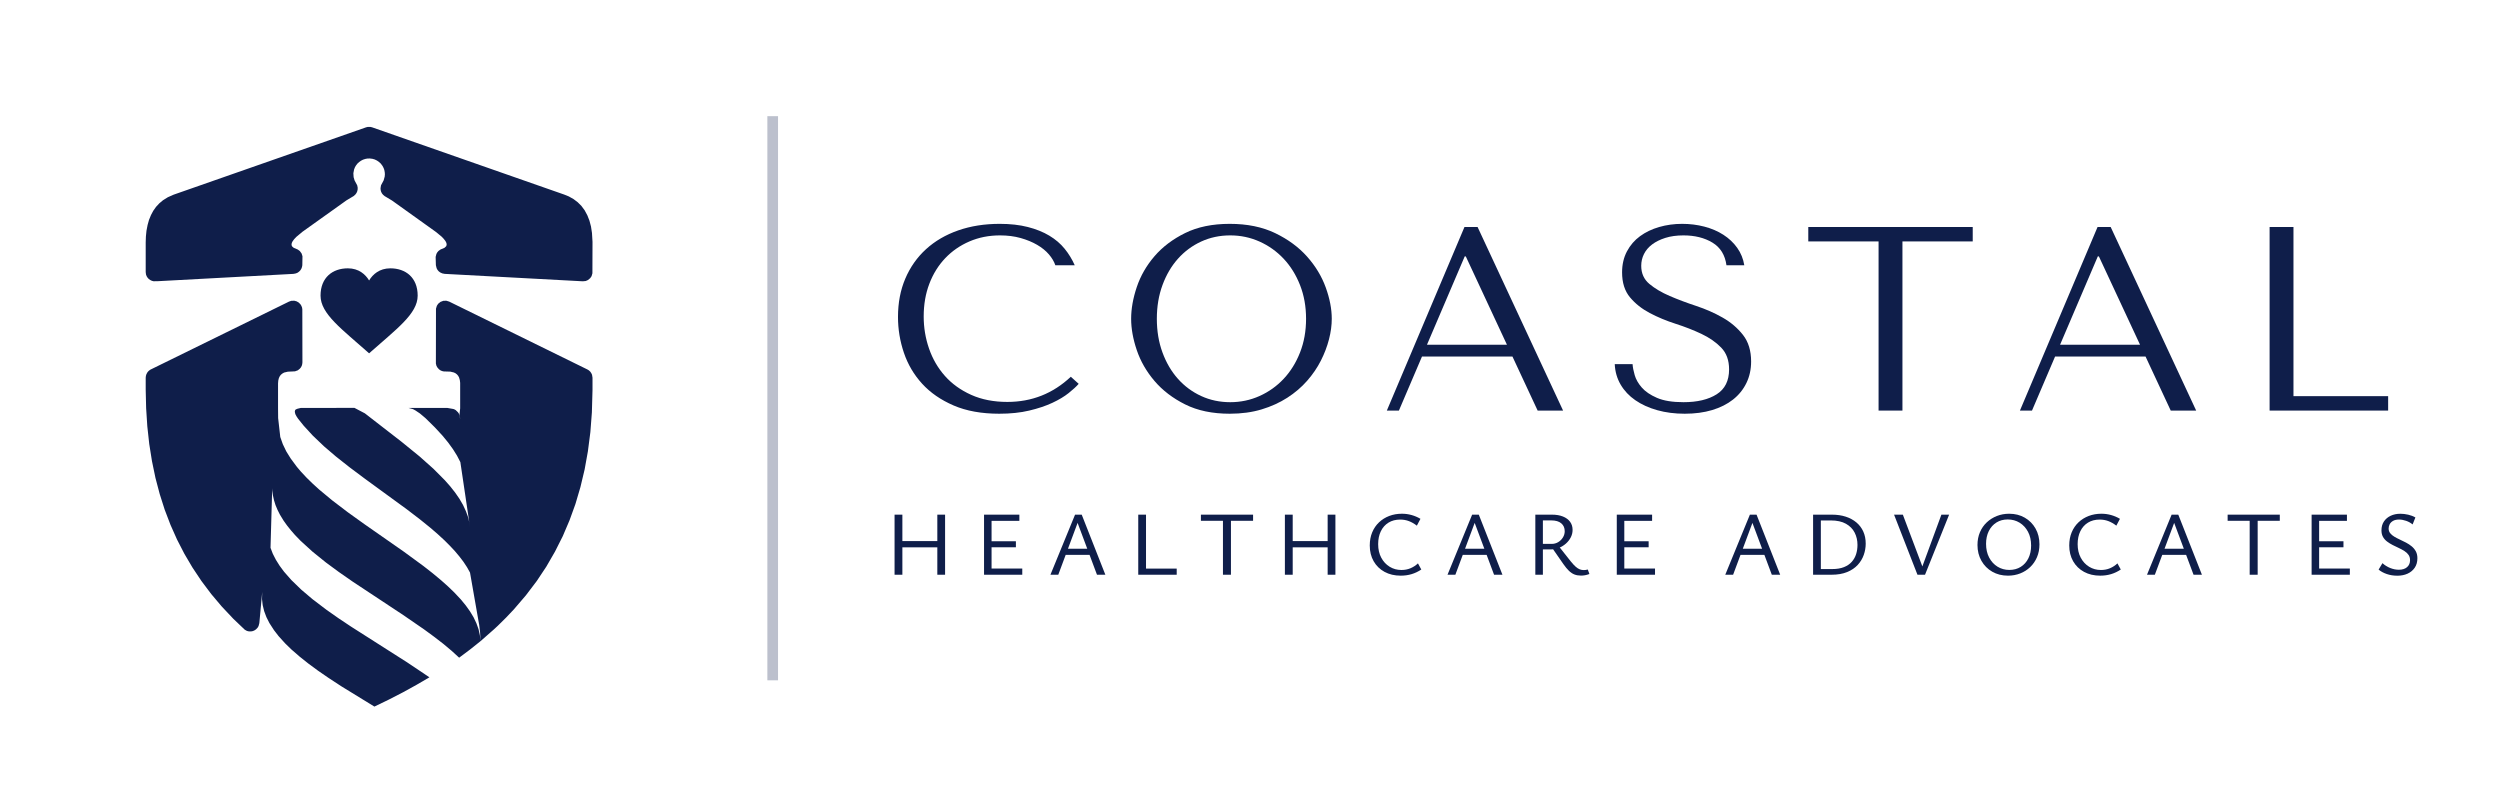
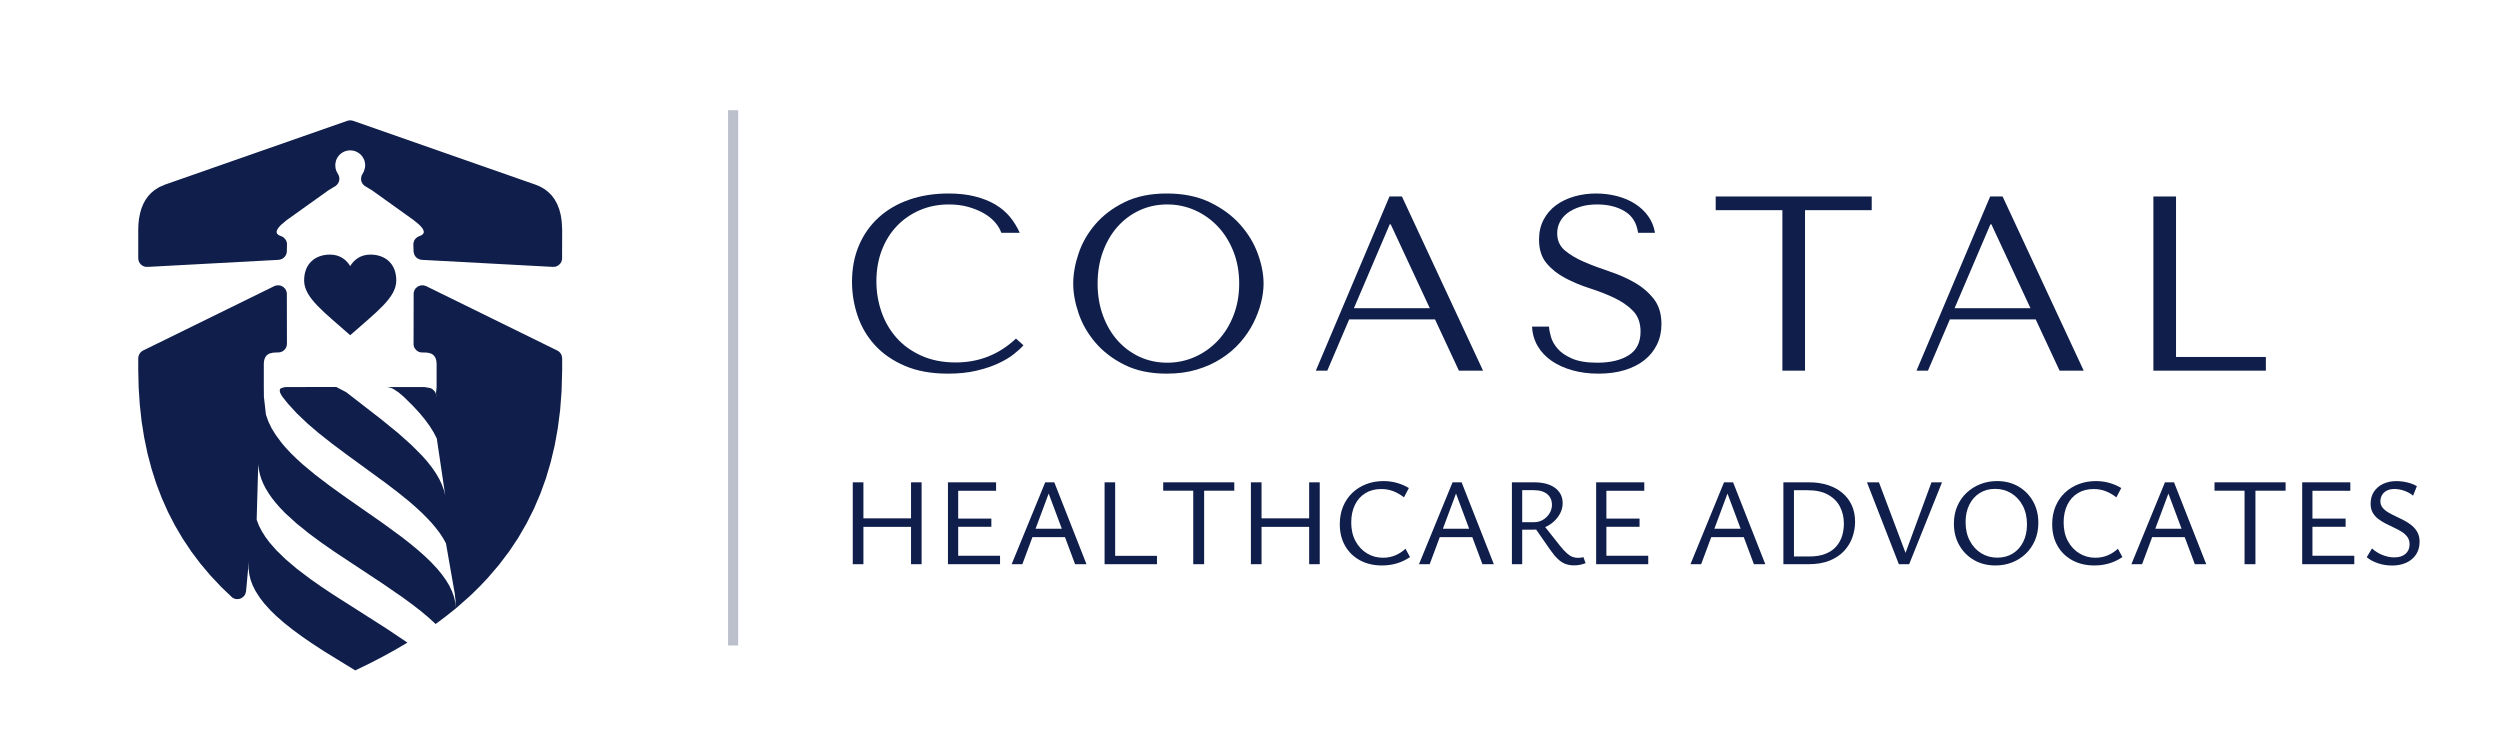
- <svg xmlns="http://www.w3.org/2000/svg" viewBox="0 0 257.38 82.00" width="257.38" height="82.00" role="img" aria-label="Coastal Healthcare Advocates">
+ <svg xmlns="http://www.w3.org/2000/svg" viewBox="0 0 271.27 82.00" width="271.27" height="82.00" role="img" aria-label="Coastal Healthcare Advocates">
  <g transform="translate(8.000 8.000) scale(0.5)">
    <path d="M 16.47 41.9 L 44.45 40.39 L 44.94 40.29 L 45.29 40.14 L 45.59 39.92 L 45.85 39.65 L 46.05 39.33 L 46.18 38.98 L 46.25 38.61 L 46.28 36.76 L 46.09 36.17 L 45.71 35.67 L 45.31 35.38 L 44.47 35.02 L 44.14 34.73 L 44.05 34.52 L 44.03 34.26 L 44.1 33.99 L 44.24 33.7 L 44.56 33.26 L 45.01 32.78 L 46.24 31.75 L 55.33 25.26 L 56.83 24.36 L 57.2 24.02 L 57.41 23.72 L 57.56 23.38 L 57.64 23.01 L 57.65 22.64 L 57.55 22.16 L 57.01 21.15 L 56.81 20.48 L 56.76 19.67 L 56.91 18.88 L 57.09 18.43 L 57.3 18.07 L 57.59 17.69 L 57.96 17.35 L 58.3 17.11 L 58.74 16.88 L 59.2 16.73 L 59.61 16.65 L 60.11 16.63 L 60.69 16.7 L 61.17 16.84 L 61.62 17.06 L 62.04 17.35 L 62.41 17.69 L 62.76 18.16 L 62.99 18.6 L 63.13 18.99 L 63.22 19.47 L 63.25 19.88 L 63.21 20.36 L 62.99 21.15 L 62.45 22.16 L 62.35 22.77 L 62.38 23.14 L 62.48 23.5 L 62.65 23.83 L 62.89 24.12 L 63.17 24.36 L 64.72 25.29 L 73.72 31.73 L 74.95 32.74 L 75.35 33.16 L 75.7 33.6 L 75.88 33.94 L 75.96 34.22 L 75.96 34.45 L 75.87 34.7 L 75.53 35.02 L 74.69 35.38 L 74.29 35.67 L 74.04 35.96 L 73.86 36.28 L 73.7 36.89 L 73.75 38.61 L 73.9 39.22 L 74.07 39.55 L 74.31 39.84 L 74.61 40.08 L 75.06 40.29 L 75.55 40.39 L 104 41.92 L 104.61 41.86 L 105.06 41.66 L 105.53 41.27 L 105.81 40.86 L 105.98 40.27 L 106 33.8 L 105.89 31.97 L 105.69 30.65 L 105.37 29.44 L 104.94 28.34 L 104.38 27.3 L 103.72 26.41 L 102.96 25.65 L 102.09 24.99 L 101.11 24.44 L 100.17 24.06 L 60.63 10.22 L 60.26 10.13 L 59.74 10.13 L 59.37 10.22 L 19.76 24.08 L 18.56 24.61 L 17.55 25.24 L 16.79 25.88 L 16.14 26.58 L 15.56 27.4 L 15.09 28.28 L 14.68 29.28 L 14.39 30.32 L 14.16 31.51 L 14.04 32.72 L 14 33.9 L 14 40.03 L 14.06 40.51 L 14.19 40.86 L 14.39 41.18 L 14.64 41.45 L 14.94 41.66 L 15.27 41.82 L 15.63 41.91 L 16.47 41.9 Z M 69.53 68.51 L 70.47 69.14 L 71.6 70.09 L 73.53 71.99 L 75.11 73.7 L 76.26 75.1 L 77.27 76.49 L 78.1 77.82 L 78.79 79.15 L 80.8 92.7 L 80.61 91.45 L 80.33 90.34 L 79.92 89.23 L 79.33 87.96 L 78.59 86.69 L 77.72 85.43 L 76.72 84.16 L 75.6 82.89 L 73.24 80.52 L 70.39 77.98 L 66.69 74.97 L 59.13 69.11 L 56.982 67.982 L 45.92 68 L 45.25 68.16 L 44.88 68.32 L 44.76 68.48 L 44.7 68.79 L 44.81 69.27 L 45.06 69.74 L 45.38 70.22 L 46.52 71.64 L 48.41 73.7 L 50.74 75.92 L 53.15 77.98 L 55.96 80.2 L 59.13 82.57 L 67.82 88.91 L 70.51 90.97 L 72.66 92.71 L 74.13 93.98 L 75.51 95.25 L 76.62 96.36 L 77.66 97.47 L 78.59 98.58 L 79.43 99.68 L 80.16 100.79 L 80.78 101.9 L 82.6 112.3 L 82.67 112.66 L 82.852 114.244 L 82.944 116.015 L 85.69 113.6 L 86.52 112.83 L 88.21 111.16 L 89.8 109.48 L 92.27 106.6 L 94.53 103.62 L 96.49 100.67 L 98.28 97.57 L 99.88 94.39 L 101.27 91.13 L 102.48 87.79 L 103.51 84.3 L 104.38 80.65 L 105.05 76.93 L 105.56 72.97 L 105.87 68.92 L 106 64.31 L 106 61.77 L 105.9 61.16 L 105.74 60.82 L 105.53 60.52 L 105.25 60.26 L 104.94 60.07 L 76.49 46.1 L 75.9 45.92 L 75.28 45.94 L 74.7 46.16 L 74.22 46.55 L 73.95 46.96 L 73.77 47.56 L 73.75 58.85 L 73.87 59.33 L 74.05 59.65 L 74.38 60.03 L 74.68 60.25 L 75.02 60.4 L 75.38 60.48 L 76.72 60.52 L 77.44 60.69 L 77.78 60.85 L 78.1 61.1 L 78.33 61.37 L 78.52 61.71 L 78.68 62.26 L 78.75 62.83 L 78.75 68.08 L 78.62 69.31 L 78.72 69.97 L 78.73 70.09 L 78.74 70.28 L 78.64 69.58 L 78.47 69.14 L 78.3 68.89 L 77.83 68.44 L 77.48 68.25 L 77.22 68.19 L 76.14 68 L 68.13 68 L 69.05 68.25 L 69.53 68.51 Z M 14 64.21 L 14.09 68.05 L 14.33 71.76 L 14.73 75.42 L 15.29 78.94 L 16.01 82.41 L 16.89 85.74 L 17.91 88.94 L 19.11 92.08 L 20.45 95.09 L 21.97 98.04 L 23.63 100.86 L 25.47 103.62 L 27.49 106.31 L 29.65 108.87 L 32.05 111.42 L 34.41 113.67 L 34.85 113.91 L 35.21 114 L 35.7 114.01 L 36.07 113.94 L 36.41 113.79 L 36.72 113.58 L 37.06 113.22 L 37.24 112.9 L 37.4 112.3 L 37.99 105.89 L 37.95 107.37 L 38.09 108.6 L 38.39 109.83 L 38.85 111.06 L 39.47 112.29 L 40.42 113.76 L 41.37 114.99 L 42.71 116.47 L 43.97 117.7 L 45.66 119.17 L 47.52 120.65 L 49.53 122.13 L 51.67 123.6 L 54.3 125.32 L 61.09 129.49 L 64.12 128.02 L 66.99 126.54 L 69.73 125.03 L 72.42 123.46 L 67.86 120.4 L 56.28 113.02 L 53.7 111.3 L 51.25 109.58 L 48.34 107.37 L 46.02 105.4 L 43.99 103.43 L 42.48 101.71 L 41.57 100.48 L 40.8 99.25 L 40.17 98.02 L 39.7 96.79 L 40.09 83.08 L 40.03 84.06 L 40.07 85.05 L 40.2 86.03 L 40.42 87.01 L 40.73 88 L 41.14 88.98 L 41.64 89.97 L 42.39 91.2 L 43.09 92.18 L 43.87 93.16 L 44.73 94.15 L 45.92 95.38 L 48.35 97.59 L 51.1 99.81 L 53.76 101.77 L 56.59 103.74 L 67.01 110.63 L 71.3 113.58 L 73.32 115.06 L 75.23 116.53 L 77 118.01 L 78.54 119.42 L 80.77 117.75 L 82.944 116.015 L 82.81 114.81 L 82.54 113.58 L 82.1 112.35 L 81.52 111.12 L 80.78 109.89 L 79.9 108.66 L 78.89 107.43 L 77.51 105.96 L 76.23 104.73 L 74.85 103.5 L 73.07 102.02 L 71.18 100.54 L 67.15 97.59 L 59.04 91.93 L 55.61 89.47 L 52.38 87.01 L 49.72 84.8 L 48.37 83.57 L 47.11 82.34 L 45.96 81.11 L 45.13 80.13 L 43.85 78.4 L 42.94 76.93 L 42.23 75.45 L 41.71 73.98 L 41.27 70.09 L 41.25 68.06 L 41.25 62.94 L 41.3 62.35 L 41.42 61.86 L 41.61 61.46 L 41.84 61.16 L 42.16 60.9 L 42.5 60.71 L 43.27 60.53 L 44.74 60.46 L 45.32 60.25 L 45.71 59.94 L 45.95 59.66 L 46.13 59.33 L 46.23 58.97 L 46.27 58.6 L 46.25 47.68 L 46.19 47.31 L 46.05 46.96 L 45.86 46.65 L 45.51 46.3 L 45.08 46.05 L 44.6 45.92 L 43.98 45.94 L 43.51 46.1 L 14.95 60.12 L 14.65 60.34 L 14.39 60.61 L 14.15 61.04 L 14.04 61.4 L 14 61.77 L 14 64.21 Z" fill="#0F1E4A" />
    <g transform="translate(0 3.0) translate(60 30) scale(1.25) translate(-60 -30)">
      <path d="M60 49 C55.5 45 52 42.5 52 39.5 C52 36.5 54 35 56.5 35 C58.3 35 59.4 36 60 37 C60.6 36 61.7 35 63.5 35 C66 35 68 36.5 68 39.5 C68 42.5 64.5 45 60 49 Z" fill="#0F1E4A" />
    </g>
  </g>
  <rect x="79.000" y="11.960" width="1.1" height="58.080" fill="#0F1E4A" opacity="0.28" />
  <g fill="#0F1E4A">
-     <path transform="translate(91.1 42.27) scale(0.027 -0.027)" d="M709 129Q607 33 467 33Q389 33 329.0 60.0Q269 87 229.0 132.0Q189 177 168.5 236.0Q148 295 148 359Q148 427 169.5 483.5Q191 540 230.0 581.0Q269 622 322.5 645.0Q376 668 439 668Q482 668 517.5 658.0Q553 648 580.5 632.0Q608 616 625.5 595.5Q643 575 650 554H724Q709 588 685.5 617.0Q662 646 627.0 667.0Q592 688 545.0 700.0Q498 712 438 712Q351 712 279.5 687.0Q208 662 157.0 615.5Q106 569 78.0 503.5Q50 438 50 357Q50 287 72.5 220.5Q95 154 142.0 102.5Q189 51 262.0 19.5Q335 -12 436 -12Q500 -12 550.5 0.0Q601 12 638.5 29.5Q676 47 701.0 67.0Q726 87 739 102Z" />
-     <path transform="translate(115.103 42.27) scale(0.027 -0.027)" d="M50 350Q50 294 71.5 230.5Q93 167 139.0 113.0Q185 59 256.0 23.5Q327 -12 426 -12Q493 -12 547.5 4.5Q602 21 645.5 49.0Q689 77 721.0 113.5Q753 150 773.5 190.5Q794 231 804.5 272.0Q815 313 815 350Q815 406 792.0 469.5Q769 533 721.0 587.0Q673 641 599.5 676.5Q526 712 426 712Q327 712 256.0 677.0Q185 642 139.0 588.5Q93 535 71.5 471.0Q50 407 50 350ZM148 350Q148 420 169.5 478.5Q191 537 228.5 579.0Q266 621 317.0 644.5Q368 668 428 668Q487 668 539.5 644.5Q592 621 631.5 579.0Q671 537 694.0 478.5Q717 420 717 350Q717 280 694.0 221.5Q671 163 631.5 121.0Q592 79 539.5 55.5Q487 32 428 32Q368 32 317.0 55.5Q266 79 228.5 121.0Q191 163 169.5 221.5Q148 280 148 350Z" />
-     <path transform="translate(141.968 42.27) scale(0.027 -0.027)" d="M509 206 605 0H702L376 700H326L30 0H76L164 206ZM488 251H183L327 588H331Z" />
-     <path transform="translate(165.242 42.27) scale(0.027 -0.027)" d="M37 177Q39 134 59.5 99.0Q80 64 115.5 39.5Q151 15 199.0 1.5Q247 -12 304 -12Q362 -12 408.5 2.0Q455 16 488.0 42.0Q521 68 539.0 105.0Q557 142 557 187Q557 249 526.0 288.5Q495 328 448.5 354.5Q402 381 347.5 399.0Q293 417 246.5 437.0Q200 457 169.0 483.0Q138 509 138 552Q138 576 148.5 597.0Q159 618 179.5 633.5Q200 649 230.0 658.5Q260 668 299 668Q364 668 409.5 640.5Q455 613 463 554H531Q525 591 504.0 620.5Q483 650 451.0 670.5Q419 691 378.5 701.5Q338 712 294 712Q248 712 206.5 700.0Q165 688 133.5 665.0Q102 642 83.5 607.0Q65 572 65 527Q65 468 95.0 432.0Q125 396 170.5 372.0Q216 348 269.0 331.0Q322 314 367.5 292.5Q413 271 443.0 240.0Q473 209 473 157Q473 92 425.5 62.0Q378 32 299 32Q236 32 198.0 48.5Q160 65 140.0 88.0Q120 111 113.0 135.5Q106 160 105 177Z" />
-     <path transform="translate(185.627 42.27) scale(0.027 -0.027)" d="M379 0V645H647V700H20V645H288V0Z" />
-     <path transform="translate(207.146 42.27) scale(0.027 -0.027)" d="M509 206 605 0H702L376 700H326L30 0H76L164 206ZM488 251H183L327 588H331Z" />
-     <path transform="translate(230.42 42.27) scale(0.027 -0.027)" d="M120 0V700H211V55H572V0Z" />
+     <path transform="translate(91.1 40.22) scale(0.027 -0.027)" d="M709 129Q607 33 467 33Q389 33 329.0 60.0Q269 87 229.0 132.0Q189 177 168.5 236.0Q148 295 148 359Q148 427 169.5 483.5Q191 540 230.0 581.0Q269 622 322.5 645.0Q376 668 439 668Q482 668 517.5 658.0Q553 648 580.5 632.0Q608 616 625.5 595.5Q643 575 650 554H724Q709 588 685.5 617.0Q662 646 627.0 667.0Q592 688 545.0 700.0Q498 712 438 712Q351 712 279.5 687.0Q208 662 157.0 615.5Q106 569 78.0 503.5Q50 438 50 357Q50 287 72.5 220.5Q95 154 142.0 102.5Q189 51 262.0 19.5Q335 -12 436 -12Q500 -12 550.5 0.0Q601 12 638.5 29.5Q676 47 701.0 67.0Q726 87 739 102Z" />
+     <path transform="translate(115.103 40.22) scale(0.027 -0.027)" d="M50 350Q50 294 71.5 230.5Q93 167 139.0 113.0Q185 59 256.0 23.5Q327 -12 426 -12Q493 -12 547.5 4.5Q602 21 645.5 49.0Q689 77 721.0 113.5Q753 150 773.5 190.5Q794 231 804.5 272.0Q815 313 815 350Q815 406 792.0 469.5Q769 533 721.0 587.0Q673 641 599.5 676.5Q526 712 426 712Q327 712 256.0 677.0Q185 642 139.0 588.5Q93 535 71.5 471.0Q50 407 50 350ZM148 350Q148 420 169.5 478.5Q191 537 228.5 579.0Q266 621 317.0 644.5Q368 668 428 668Q487 668 539.5 644.5Q592 621 631.5 579.0Q671 537 694.0 478.5Q717 420 717 350Q717 280 694.0 221.5Q671 163 631.5 121.0Q592 79 539.5 55.5Q487 32 428 32Q368 32 317.0 55.5Q266 79 228.5 121.0Q191 163 169.5 221.5Q148 280 148 350Z" />
+     <path transform="translate(141.968 40.22) scale(0.027 -0.027)" d="M509 206 605 0H702L376 700H326L30 0H76L164 206ZM488 251H183L327 588H331Z" />
+     <path transform="translate(165.242 40.22) scale(0.027 -0.027)" d="M37 177Q39 134 59.5 99.0Q80 64 115.5 39.5Q151 15 199.0 1.5Q247 -12 304 -12Q362 -12 408.5 2.0Q455 16 488.0 42.0Q521 68 539.0 105.0Q557 142 557 187Q557 249 526.0 288.5Q495 328 448.5 354.5Q402 381 347.5 399.0Q293 417 246.5 437.0Q200 457 169.0 483.0Q138 509 138 552Q138 576 148.5 597.0Q159 618 179.5 633.5Q200 649 230.0 658.5Q260 668 299 668Q364 668 409.5 640.5Q455 613 463 554H531Q525 591 504.0 620.5Q483 650 451.0 670.5Q419 691 378.5 701.5Q338 712 294 712Q248 712 206.5 700.0Q165 688 133.5 665.0Q102 642 83.5 607.0Q65 572 65 527Q65 468 95.0 432.0Q125 396 170.5 372.0Q216 348 269.0 331.0Q322 314 367.5 292.5Q413 271 443.0 240.0Q473 209 473 157Q473 92 425.5 62.0Q378 32 299 32Q236 32 198.0 48.5Q160 65 140.0 88.0Q120 111 113.0 135.5Q106 160 105 177Z" />
+     <path transform="translate(185.627 40.22) scale(0.027 -0.027)" d="M379 0V645H647V700H20V645H288V0Z" />
+     <path transform="translate(207.146 40.22) scale(0.027 -0.027)" d="M509 206 605 0H702L376 700H326L30 0H76L164 206ZM488 251H183L327 588H331Z" />
+     <path transform="translate(230.42 40.22) scale(0.027 -0.027)" d="M120 0V700H211V55H572V0Z" />
  </g>
  <g fill="#0F1E4A">
-     <path transform="translate(91.1 59.17) scale(0.0094 -0.0094)" d="M574.426 0V658H659.358V0ZM106.071 0V658H191.645V0ZM133.643 300.07V368.573H632.5V300.07Z" />
-     <path transform="translate(100.312 59.17) scale(0.0094 -0.0094)" d="M524.786 0H106.071V658H492.929V590.141H188.431V67.859H524.786ZM133.643 300.713V366.644H454.929V300.713Z" />
-     <path transform="translate(107.7756 59.17) scale(0.0094 -0.0094)" d="M548.997 0 320.213 611.999H353.143L125.145 0H39.213L308.856 658H381.858L640.715 0ZM157.642 217.783 182.214 285H475.856L511.715 217.783Z" />
-     <path transform="translate(116.1886 59.17) scale(0.0094 -0.0094)" d="M106.071 0V658H191.002V0ZM134 0V67.217H527.215V0Z" />
-     <path transform="translate(123.3796 59.17) scale(0.0094 -0.0094)" d="M268.712 0V658H356.216V0ZM27.286 590.783V658H598.642V590.783Z" />
-     <path transform="translate(131.285 59.17) scale(0.0094 -0.0094)" d="M574.426 0V658H659.358V0ZM106.071 0V658H191.645V0ZM133.643 300.07V368.573H632.5V300.07Z" />
-     <path transform="translate(140.497 59.17) scale(0.0094 -0.0094)" d="M394.714 -10.143Q294.143 -10.143 217.678 31.357Q141.214 72.857 98.393 147.535Q55.571 222.214 55.571 320.571Q55.571 400.286 82.286 464.357Q109 528.429 157.036 573.929Q205.072 619.429 269 643.786Q332.929 668.143 407.643 668.143Q462.072 668.143 513.572 653.822Q565.072 639.5 610.858 612.286L571.428 537.426Q528.214 570.712 483.999 587.426Q439.785 604.141 388.857 604.141Q315.358 604.141 261.037 570.82Q206.716 537.499 177.145 476.856Q147.574 416.214 147.574 334.715Q147.574 249.644 181.681 186.144Q215.788 122.644 273.68 87.287Q331.573 51.93 402.429 51.93Q456.929 51.93 502.714 71.502Q548.5 91.074 583.499 124.359L620.072 57.214Q570.215 23.571 514.286 6.714Q458.357 -10.143 394.714 -10.143Z" />
-     <path transform="translate(148.6562 59.17) scale(0.0094 -0.0094)" d="M548.997 0 320.213 611.999H353.143L125.145 0H39.213L308.856 658H381.858L640.715 0ZM157.642 217.783 182.214 285H475.856L511.715 217.783Z" />
-     <path transform="translate(157.0692 59.17) scale(0.0094 -0.0094)" d="M106 0V658H287.857Q357.357 658 408.036 637.786Q458.715 617.571 486.358 580.25Q514.001 542.928 514.001 490.714Q514.001 448.285 494.394 409.857Q474.786 371.428 441.465 341.607Q408.144 311.785 365.322 294.571Q322.501 277.357 275.286 277.357H137.643V337.786H285.786Q324 337.786 356.036 356.929Q388.071 376.072 407.964 408.071Q427.856 440.071 427.856 476.571Q427.856 531.214 390.035 563.142Q352.214 595.07 280.786 595.07H188.715V0ZM606.285 -9.429Q565.856 -9.429 534.356 2.857Q502.856 15.143 474.107 42.893Q445.357 70.643 412.643 117.357L286.5 299.071L354.072 323.072L493.358 147Q523.644 109.357 547.358 88.358Q571.072 67.358 592.286 59.215Q613.5 51.072 634.571 51.072Q642.928 51.072 655.607 52.072Q668.285 53.072 680.643 57.072L698.214 8.072Q671.714 -1.786 649.535 -5.607Q627.357 -9.429 606.285 -9.429Z" />
-     <path transform="translate(165.454 59.17) scale(0.0094 -0.0094)" d="M524.786 0H106.071V658H492.929V590.141H188.431V67.859H524.786ZM133.643 300.713V366.644H454.929V300.713Z" />
-     <path transform="translate(177.251 59.17) scale(0.0094 -0.0094)" d="M548.997 0 320.213 611.999H353.143L125.145 0H39.213L308.856 658H381.858L640.715 0ZM157.642 217.783 182.214 285H475.856L511.715 217.783Z" />
-     <path transform="translate(185.664 59.17) scale(0.0094 -0.0094)" d="M106.071 0V658H313Q394.857 658 462.714 636.25Q530.571 614.5 579.857 573.215Q629.143 531.929 655.75 473.215Q682.357 414.501 682.357 340.572Q682.357 278.072 661.143 217.286Q639.929 156.501 594.929 107.465Q549.929 58.429 478.607 29.214Q407.285 0 307.428 0ZM191.002 62.074H314.499Q391.428 62.074 444.677 83.538Q497.927 105.002 530.498 142.252Q563.069 179.501 577.676 226.715Q592.282 273.929 592.282 326.428Q592.282 400.142 561.497 460.892Q530.712 521.641 466.141 558.141Q401.57 594.641 299.499 594.641H191.002Z" />
-     <path transform="translate(194.6222 59.17) scale(0.0094 -0.0094)" d="M296.141 0 39.928 658H136.146L376.501 20.143H323.785L558.354 658H643L379.072 0Z" />
-     <path transform="translate(203.0634 59.17) scale(0.0094 -0.0094)" d="M389.285 -10.143Q292.643 -10.143 217.285 33.178Q141.928 76.5 98.75 152.643Q55.571 228.786 55.571 325.428Q55.571 402.572 82.5 465.679Q109.428 528.786 157.5 573.786Q205.572 618.786 268.179 643.465Q330.786 668.143 402.5 668.143Q498.857 668.143 573.714 624.822Q648.572 581.5 691.429 505.857Q734.286 430.214 734.286 332.572Q734.286 255.428 707.357 192.321Q680.428 129.214 633 83.893Q585.571 38.571 523.285 14.214Q461 -10.143 389.285 -10.143ZM404.072 52.573Q475.571 52.573 529.463 86.216Q583.355 119.858 613.14 180.179Q642.925 240.5 642.925 319.714Q642.925 406.285 608.961 470.285Q574.997 534.284 517.105 569.855Q459.213 605.427 386.428 605.427Q316.858 605.427 263.287 572.106Q209.716 538.784 179.61 478.464Q149.503 418.143 149.503 338.286Q149.503 252.358 183.467 188.037Q217.431 123.716 275.18 88.145Q332.93 52.573 404.072 52.573Z" />
-     <path transform="translate(212.5104 59.17) scale(0.0094 -0.0094)" d="M394.714 -10.143Q294.143 -10.143 217.678 31.357Q141.214 72.857 98.393 147.535Q55.571 222.214 55.571 320.571Q55.571 400.286 82.286 464.357Q109 528.429 157.036 573.929Q205.072 619.429 269 643.786Q332.929 668.143 407.643 668.143Q462.072 668.143 513.572 653.822Q565.072 639.5 610.858 612.286L571.428 537.426Q528.214 570.712 483.999 587.426Q439.785 604.141 388.857 604.141Q315.358 604.141 261.037 570.82Q206.716 537.499 177.145 476.856Q147.574 416.214 147.574 334.715Q147.574 249.644 181.681 186.144Q215.788 122.644 273.68 87.287Q331.573 51.93 402.429 51.93Q456.929 51.93 502.714 71.502Q548.5 91.074 583.499 124.359L620.072 57.214Q570.215 23.571 514.286 6.714Q458.357 -10.143 394.714 -10.143Z" />
-     <path transform="translate(220.6696 59.17) scale(0.0094 -0.0094)" d="M548.997 0 320.213 611.999H353.143L125.145 0H39.213L308.856 658H381.858L640.715 0ZM157.642 217.783 182.214 285H475.856L511.715 217.783Z" />
-     <path transform="translate(229.0826 59.17) scale(0.0094 -0.0094)" d="M268.712 0V658H356.216V0ZM27.286 590.783V658H598.642V590.783Z" />
-     <path transform="translate(236.988 59.17) scale(0.0094 -0.0094)" d="M524.786 0H106.071V658H492.929V590.141H188.431V67.859H524.786ZM133.643 300.713V366.644H454.929V300.713Z" />
-     <path transform="translate(244.4516 59.17) scale(0.0094 -0.0094)" d="M390.142 159.643Q390.142 193.714 373.356 217.643Q356.571 241.571 328.499 259.535Q300.428 277.499 267.071 292.892Q233.714 308.285 200.249 325.285Q166.785 342.285 138.714 363.499Q110.643 384.714 93.857 414.321Q77.071 443.928 77.071 485.714Q77.071 542.643 104.036 583.214Q131 623.786 177.964 645.821Q224.929 667.857 284.357 667.857Q325.5 667.857 369.929 657.679Q414.357 647.5 448.786 627.143L418.143 550.856Q387.928 576.285 347.321 590.392Q306.714 604.499 269 604.499Q230.143 604.499 204.679 590.142Q179.215 575.785 167.394 553.571Q155.573 531.357 155.573 505.928Q155.573 476.429 172.751 454.893Q189.93 433.357 218.001 416.679Q246.072 400 279.644 384.608Q313.215 369.215 346.679 351.608Q380.144 334 408.215 310.893Q436.286 287.786 453.465 256.108Q470.643 224.429 470.643 180.858Q470.643 119.929 441.572 76.964Q412.5 34 362.929 11.679Q313.357 -10.643 251.143 -10.643Q188.5 -10.643 134.678 7.964Q80.857 26.571 45.857 56.285L88 126.715Q124.215 93.358 172 74.037Q219.786 54.715 267.929 54.715Q325 54.715 357.571 83.179Q390.142 111.643 390.142 159.643Z" />
+     <path transform="translate(91.1 61.22) scale(0.0135 -0.0135)" d="M574.426 0V658H659.358V0ZM106.071 0V658H191.645V0ZM133.643 300.07V368.573H632.5V300.07Z" />
+     <path transform="translate(101.4275 61.22) scale(0.0135 -0.0135)" d="M524.786 0H106.071V658H492.929V590.141H188.431V67.859H524.786ZM133.643 300.713V366.644H454.929V300.713Z" />
+     <path transform="translate(109.244 61.22) scale(0.0135 -0.0135)" d="M548.997 0 320.213 611.999H353.143L125.145 0H39.213L308.856 658H381.858L640.715 0ZM157.642 217.783 182.214 285H475.856L511.715 217.783Z" />
+     <path transform="translate(118.424 61.22) scale(0.0135 -0.0135)" d="M106.071 0V658H191.002V0ZM134 0V67.217H527.215V0Z" />
+     <path transform="translate(125.849 61.22) scale(0.0135 -0.0135)" d="M268.712 0V658H356.216V0ZM27.286 590.783V658H598.642V590.783Z" />
+     <path transform="translate(134.3 61.22) scale(0.0135 -0.0135)" d="M574.426 0V658H659.358V0ZM106.071 0V658H191.645V0ZM133.643 300.07V368.573H632.5V300.07Z" />
+     <path transform="translate(144.6275 61.22) scale(0.0135 -0.0135)" d="M394.714 -10.143Q294.143 -10.143 217.678 31.357Q141.214 72.857 98.393 147.535Q55.571 222.214 55.571 320.571Q55.571 400.286 82.286 464.357Q109 528.429 157.036 573.929Q205.072 619.429 269 643.786Q332.929 668.143 407.643 668.143Q462.072 668.143 513.572 653.822Q565.072 639.5 610.858 612.286L571.428 537.426Q528.214 570.712 483.999 587.426Q439.785 604.141 388.857 604.141Q315.358 604.141 261.037 570.82Q206.716 537.499 177.145 476.856Q147.574 416.214 147.574 334.715Q147.574 249.644 181.681 186.144Q215.788 122.644 273.68 87.287Q331.573 51.93 402.429 51.93Q456.929 51.93 502.714 71.502Q548.5 91.074 583.499 124.359L620.072 57.214Q570.215 23.571 514.286 6.714Q458.357 -10.143 394.714 -10.143Z" />
+     <path transform="translate(153.443 61.22) scale(0.0135 -0.0135)" d="M548.997 0 320.213 611.999H353.143L125.145 0H39.213L308.856 658H381.858L640.715 0ZM157.642 217.783 182.214 285H475.856L511.715 217.783Z" />
+     <path transform="translate(162.623 61.22) scale(0.0135 -0.0135)" d="M106 0V658H287.857Q357.357 658 408.036 637.786Q458.715 617.571 486.358 580.25Q514.001 542.928 514.001 490.714Q514.001 448.285 494.394 409.857Q474.786 371.428 441.465 341.607Q408.144 311.785 365.322 294.571Q322.501 277.357 275.286 277.357H137.643V337.786H285.786Q324 337.786 356.036 356.929Q388.071 376.072 407.964 408.071Q427.856 440.071 427.856 476.571Q427.856 531.214 390.035 563.142Q352.214 595.07 280.786 595.07H188.715V0ZM606.285 -9.429Q565.856 -9.429 534.356 2.857Q502.856 15.143 474.107 42.893Q445.357 70.643 412.643 117.357L286.5 299.071L354.072 323.072L493.358 147Q523.644 109.357 547.358 88.358Q571.072 67.358 592.286 59.215Q613.5 51.072 634.571 51.072Q642.928 51.072 655.607 52.072Q668.285 53.072 680.643 57.072L698.214 8.072Q671.714 -1.786 649.535 -5.607Q627.357 -9.429 606.285 -9.429Z" />
+     <path transform="translate(171.7625 61.22) scale(0.0135 -0.0135)" d="M524.786 0H106.071V658H492.929V590.141H188.431V67.859H524.786ZM133.643 300.713V366.644H454.929V300.713Z" />
+     <path transform="translate(182.9 61.22) scale(0.0135 -0.0135)" d="M548.997 0 320.213 611.999H353.143L125.145 0H39.213L308.856 658H381.858L640.715 0ZM157.642 217.783 182.214 285H475.856L511.715 217.783Z" />
+     <path transform="translate(192.08 61.22) scale(0.0135 -0.0135)" d="M106.071 0V658H313Q394.857 658 462.714 636.25Q530.571 614.5 579.857 573.215Q629.143 531.929 655.75 473.215Q682.357 414.501 682.357 340.572Q682.357 278.072 661.143 217.286Q639.929 156.501 594.929 107.465Q549.929 58.429 478.607 29.214Q407.285 0 307.428 0ZM191.002 62.074H314.499Q391.428 62.074 444.677 83.538Q497.927 105.002 530.498 142.252Q563.069 179.501 577.676 226.715Q592.282 273.929 592.282 326.428Q592.282 400.142 561.497 460.892Q530.712 521.641 466.141 558.141Q401.57 594.641 299.499 594.641H191.002Z" />
+     <path transform="translate(202.043 61.22) scale(0.0135 -0.0135)" d="M296.141 0 39.928 658H136.146L376.501 20.143H323.785L558.354 658H643L379.072 0Z" />
+     <path transform="translate(211.2635 61.22) scale(0.0135 -0.0135)" d="M389.285 -10.143Q292.643 -10.143 217.285 33.178Q141.928 76.5 98.75 152.643Q55.571 228.786 55.571 325.428Q55.571 402.572 82.5 465.679Q109.428 528.786 157.5 573.786Q205.572 618.786 268.179 643.465Q330.786 668.143 402.5 668.143Q498.857 668.143 573.714 624.822Q648.572 581.5 691.429 505.857Q734.286 430.214 734.286 332.572Q734.286 255.428 707.357 192.321Q680.428 129.214 633 83.893Q585.571 38.571 523.285 14.214Q461 -10.143 389.285 -10.143ZM404.072 52.573Q475.571 52.573 529.463 86.216Q583.355 119.858 613.14 180.179Q642.925 240.5 642.925 319.714Q642.925 406.285 608.961 470.285Q574.997 534.284 517.105 569.855Q459.213 605.427 386.428 605.427Q316.858 605.427 263.287 572.106Q209.716 538.784 179.61 478.464Q149.503 418.143 149.503 338.286Q149.503 252.358 183.467 188.037Q217.431 123.716 275.18 88.145Q332.93 52.573 404.072 52.573Z" />
+     <path transform="translate(221.9285 61.22) scale(0.0135 -0.0135)" d="M394.714 -10.143Q294.143 -10.143 217.678 31.357Q141.214 72.857 98.393 147.535Q55.571 222.214 55.571 320.571Q55.571 400.286 82.286 464.357Q109 528.429 157.036 573.929Q205.072 619.429 269 643.786Q332.929 668.143 407.643 668.143Q462.072 668.143 513.572 653.822Q565.072 639.5 610.858 612.286L571.428 537.426Q528.214 570.712 483.999 587.426Q439.785 604.141 388.857 604.141Q315.358 604.141 261.037 570.82Q206.716 537.499 177.145 476.856Q147.574 416.214 147.574 334.715Q147.574 249.644 181.681 186.144Q215.788 122.644 273.68 87.287Q331.573 51.93 402.429 51.93Q456.929 51.93 502.714 71.502Q548.5 91.074 583.499 124.359L620.072 57.214Q570.215 23.571 514.286 6.714Q458.357 -10.143 394.714 -10.143Z" />
+     <path transform="translate(230.744 61.22) scale(0.0135 -0.0135)" d="M548.997 0 320.213 611.999H353.143L125.145 0H39.213L308.856 658H381.858L640.715 0ZM157.642 217.783 182.214 285H475.856L511.715 217.783Z" />
+     <path transform="translate(239.924 61.22) scale(0.0135 -0.0135)" d="M268.712 0V658H356.216V0ZM27.286 590.783V658H598.642V590.783Z" />
+     <path transform="translate(248.375 61.22) scale(0.0135 -0.0135)" d="M524.786 0H106.071V658H492.929V590.141H188.431V67.859H524.786ZM133.643 300.713V366.644H454.929V300.713Z" />
+     <path transform="translate(256.1915 61.22) scale(0.0135 -0.0135)" d="M390.142 159.643Q390.142 193.714 373.356 217.643Q356.571 241.571 328.499 259.535Q300.428 277.499 267.071 292.892Q233.714 308.285 200.249 325.285Q166.785 342.285 138.714 363.499Q110.643 384.714 93.857 414.321Q77.071 443.928 77.071 485.714Q77.071 542.643 104.036 583.214Q131 623.786 177.964 645.821Q224.929 667.857 284.357 667.857Q325.5 667.857 369.929 657.679Q414.357 647.5 448.786 627.143L418.143 550.856Q387.928 576.285 347.321 590.392Q306.714 604.499 269 604.499Q230.143 604.499 204.679 590.142Q179.215 575.785 167.394 553.571Q155.573 531.357 155.573 505.928Q155.573 476.429 172.751 454.893Q189.93 433.357 218.001 416.679Q246.072 400 279.644 384.608Q313.215 369.215 346.679 351.608Q380.144 334 408.215 310.893Q436.286 287.786 453.465 256.108Q470.643 224.429 470.643 180.858Q470.643 119.929 441.572 76.964Q412.5 34 362.929 11.679Q313.357 -10.643 251.143 -10.643Q188.5 -10.643 134.678 7.964Q80.857 26.571 45.857 56.285L88 126.715Q124.215 93.358 172 74.037Q219.786 54.715 267.929 54.715Q325 54.715 357.571 83.179Q390.142 111.643 390.142 159.643Z" />
  </g>
</svg>
